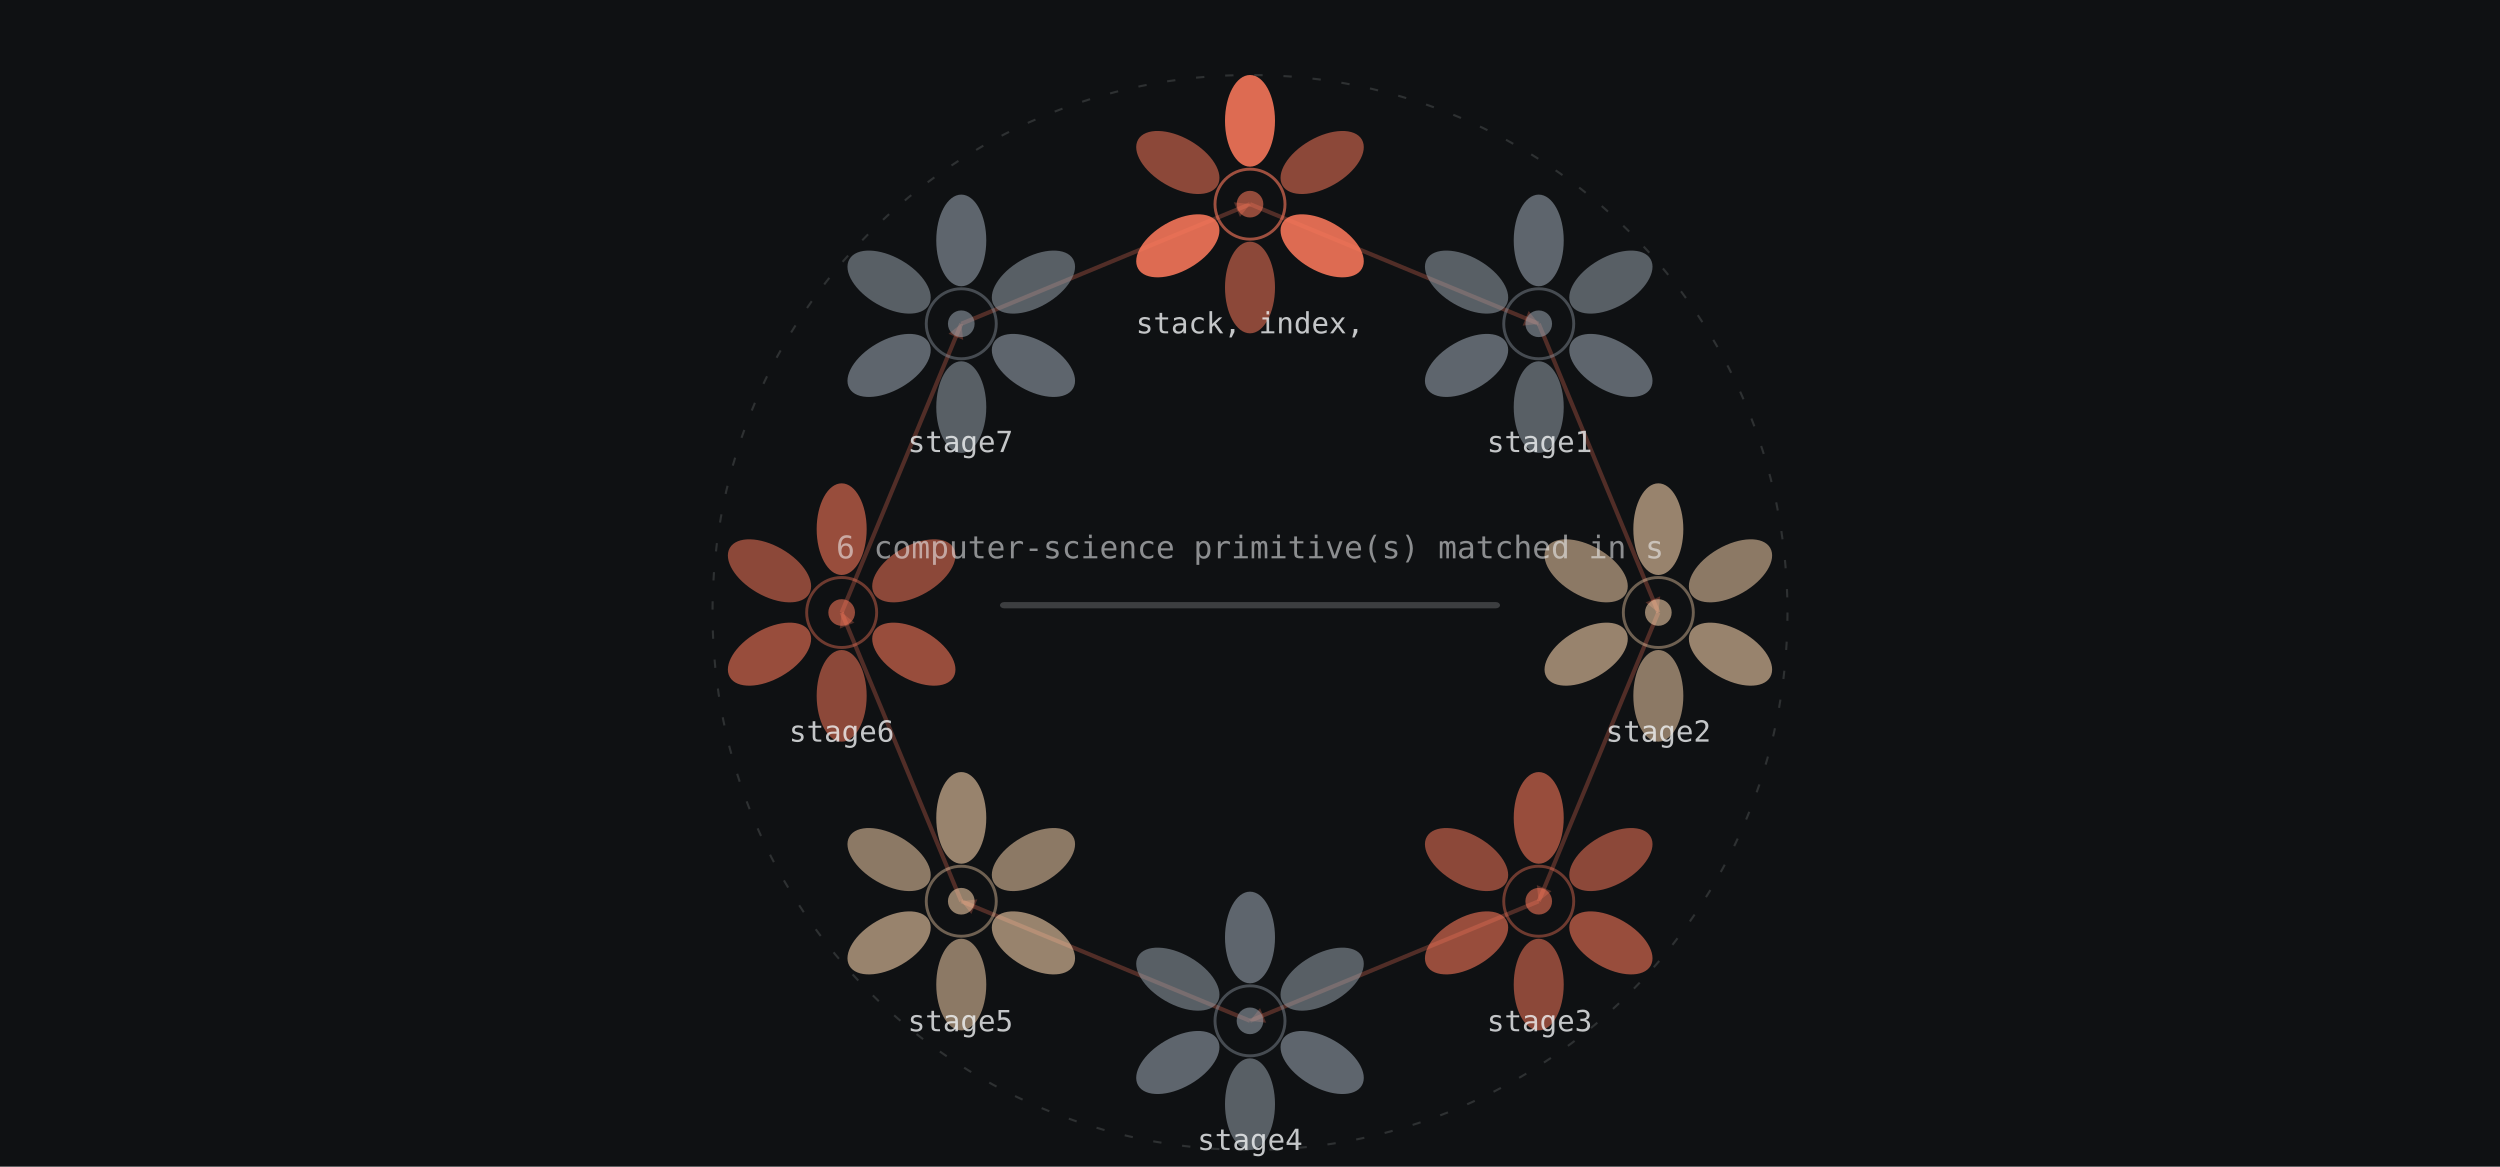
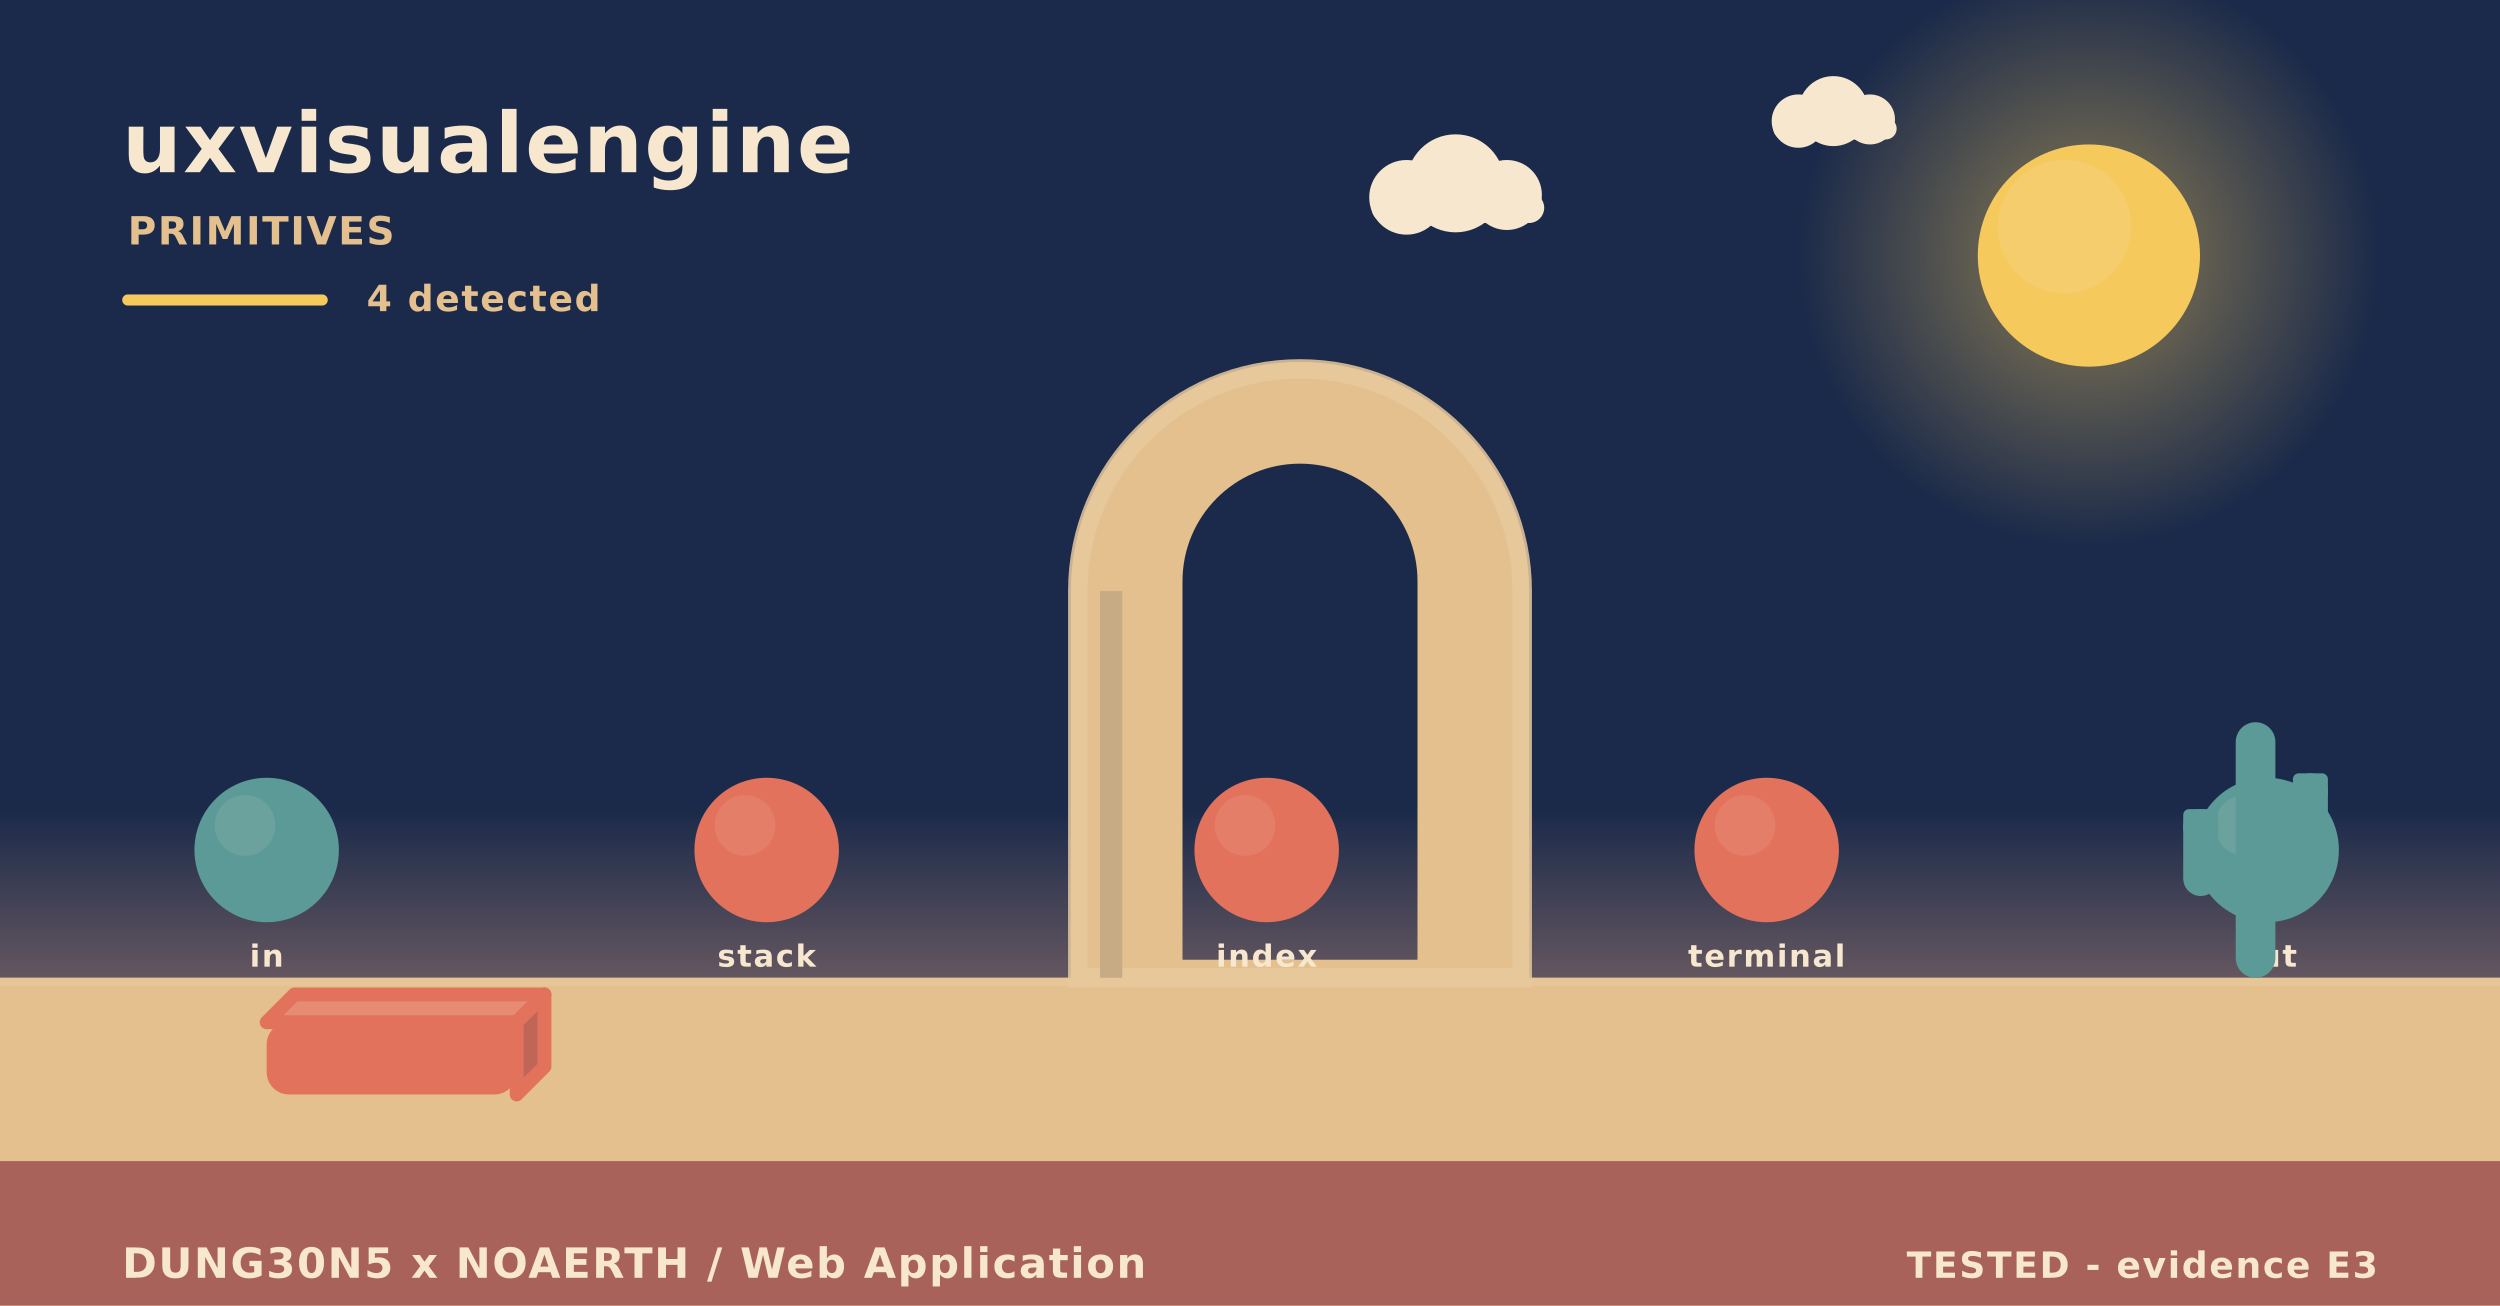
- <svg xmlns="http://www.w3.org/2000/svg" viewBox="0 0 1200 560" width="1200" height="560" role="img" aria-label="uxvisualengine state machine">
-   <rect width="1200" height="560" fill="#0f1113" />
-   <defs>
-     <linearGradient id="gs" x1="0" y1="0" x2="1" y2="1">
-       <stop offset="0%" stop-color="#ff7a5c" />
-       <stop offset="100%" stop-color="#9aa5b1" />
-     </linearGradient>
-   </defs>
-   <circle cx="600.00" cy="294.00" r="258.00" fill="none" stroke="rgba(241,243,245,0.140)" stroke-width="1.00" opacity="1.00" stroke-dasharray="4 10" />
-   <line x1="600.00" y1="98.00" x2="738.59" y2="155.41" stroke="rgba(255,122,92,0.500)" stroke-width="2.00" opacity="0.55" />
-   <polygon points="738.59,155.41 733.76,149.29 730.86,156.32" fill="rgba(255,122,92,0.500)" opacity="0.55" />
-   <line x1="738.59" y1="155.41" x2="796.00" y2="294.00" stroke="rgba(255,122,92,0.500)" stroke-width="2.00" opacity="0.55" />
-   <polygon points="796.00,294.00 796.91,286.26 789.89,289.17" fill="rgba(255,122,92,0.500)" opacity="0.55" />
-   <line x1="796.00" y1="294.00" x2="738.59" y2="432.59" stroke="rgba(255,122,92,0.500)" stroke-width="2.00" opacity="0.55" />
-   <polygon points="738.59,432.59 744.71,427.76 737.68,424.86" fill="rgba(255,122,92,0.500)" opacity="0.55" />
-   <line x1="738.59" y1="432.59" x2="600.00" y2="490.00" stroke="rgba(255,122,92,0.500)" stroke-width="2.00" opacity="0.55" />
-   <polygon points="600.00,490.00 607.74,490.91 604.83,483.89" fill="rgba(255,122,92,0.500)" opacity="0.55" />
-   <line x1="600.00" y1="490.00" x2="461.41" y2="432.59" stroke="rgba(255,122,92,0.500)" stroke-width="2.00" opacity="0.55" />
-   <polygon points="461.41,432.59 466.24,438.71 469.14,431.68" fill="rgba(255,122,92,0.500)" opacity="0.55" />
-   <line x1="461.41" y1="432.59" x2="404.00" y2="294.00" stroke="rgba(255,122,92,0.500)" stroke-width="2.00" opacity="0.55" />
-   <polygon points="404.00,294.00 403.09,301.74 410.11,298.83" fill="rgba(255,122,92,0.500)" opacity="0.55" />
-   <line x1="404.00" y1="294.00" x2="461.41" y2="155.41" stroke="rgba(255,122,92,0.500)" stroke-width="2.00" opacity="0.55" />
-   <polygon points="461.41,155.41 455.29,160.24 462.32,163.14" fill="rgba(255,122,92,0.500)" opacity="0.55" />
-   <line x1="461.41" y1="155.41" x2="600.00" y2="98.00" stroke="rgba(255,122,92,0.500)" stroke-width="2.00" opacity="0.55" />
-   <polygon points="600.00,98.00 592.26,97.09 595.17,104.11" fill="rgba(255,122,92,0.500)" opacity="0.55" />
-   <ellipse cx="600.00" cy="58.00" rx="12.00" ry="22.00" fill="rgba(255,122,92,0.900)" opacity="0.95" transform="rotate(0.0 600.00 58.00)" />
-   <ellipse cx="634.64" cy="78.00" rx="12.00" ry="22.00" fill="rgba(255,122,92,0.550)" opacity="0.95" transform="rotate(60.0 634.64 78.00)" />
-   <ellipse cx="634.64" cy="118.00" rx="12.00" ry="22.00" fill="rgba(255,122,92,0.900)" opacity="0.95" transform="rotate(120.0 634.64 118.00)" />
-   <ellipse cx="600.00" cy="138.00" rx="12.00" ry="22.00" fill="rgba(255,122,92,0.550)" opacity="0.95" transform="rotate(180.0 600.00 138.00)" />
-   <ellipse cx="565.36" cy="118.00" rx="12.00" ry="22.00" fill="rgba(255,122,92,0.900)" opacity="0.95" transform="rotate(240.0 565.36 118.00)" />
-   <ellipse cx="565.36" cy="78.00" rx="12.00" ry="22.00" fill="rgba(255,122,92,0.550)" opacity="0.95" transform="rotate(300.0 565.36 78.00)" />
-   <circle cx="600.00" cy="98.00" r="16.80" fill="none" stroke="rgba(255,122,92,0.900)" stroke-width="1.40" opacity="0.66" />
-   <circle cx="600.00" cy="98.00" r="6.40" fill="rgba(255,122,92,0.550)" opacity="1.00" />
-   <text x="600" y="160" font-family="ui-monospace,Menlo,monospace" font-size="14" fill="rgba(241,243,245,0.800)" text-anchor="middle">stack, index, </text>
-   <ellipse cx="738.59" cy="115.41" rx="12.00" ry="22.00" fill="rgba(154,165,177,0.600)" opacity="0.95" transform="rotate(0.0 738.59 115.41)" />
-   <ellipse cx="773.23" cy="135.41" rx="12.00" ry="22.00" fill="rgba(154,165,177,0.550)" opacity="0.95" transform="rotate(60.0 773.23 135.41)" />
-   <ellipse cx="773.23" cy="175.41" rx="12.00" ry="22.00" fill="rgba(154,165,177,0.600)" opacity="0.95" transform="rotate(120.0 773.23 175.41)" />
-   <ellipse cx="738.59" cy="195.41" rx="12.00" ry="22.00" fill="rgba(154,165,177,0.550)" opacity="0.95" transform="rotate(180.0 738.59 195.41)" />
-   <ellipse cx="703.95" cy="175.41" rx="12.00" ry="22.00" fill="rgba(154,165,177,0.600)" opacity="0.95" transform="rotate(240.0 703.95 175.41)" />
-   <ellipse cx="703.95" cy="135.41" rx="12.00" ry="22.00" fill="rgba(154,165,177,0.550)" opacity="0.95" transform="rotate(300.0 703.95 135.41)" />
-   <circle cx="738.59" cy="155.41" r="16.80" fill="none" stroke="rgba(154,165,177,0.600)" stroke-width="1.40" opacity="0.66" />
-   <circle cx="738.59" cy="155.41" r="6.40" fill="rgba(154,165,177,0.550)" opacity="1.00" />
-   <text x="739" y="217" font-family="ui-monospace,Menlo,monospace" font-size="14" fill="rgba(241,243,245,0.800)" text-anchor="middle">stage1</text>
-   <ellipse cx="796.00" cy="254.00" rx="12.00" ry="22.00" fill="rgba(255,216,177,0.600)" opacity="0.95" transform="rotate(0.0 796.00 254.00)" />
-   <ellipse cx="830.64" cy="274.00" rx="12.00" ry="22.00" fill="rgba(255,216,177,0.550)" opacity="0.95" transform="rotate(60.0 830.64 274.00)" />
-   <ellipse cx="830.64" cy="314.00" rx="12.00" ry="22.00" fill="rgba(255,216,177,0.600)" opacity="0.95" transform="rotate(120.0 830.64 314.00)" />
-   <ellipse cx="796.00" cy="334.00" rx="12.00" ry="22.00" fill="rgba(255,216,177,0.550)" opacity="0.95" transform="rotate(180.0 796.00 334.00)" />
-   <ellipse cx="761.36" cy="314.00" rx="12.00" ry="22.00" fill="rgba(255,216,177,0.600)" opacity="0.95" transform="rotate(240.0 761.36 314.00)" />
-   <ellipse cx="761.36" cy="274.00" rx="12.00" ry="22.00" fill="rgba(255,216,177,0.550)" opacity="0.95" transform="rotate(300.0 761.36 274.00)" />
-   <circle cx="796.00" cy="294.00" r="16.80" fill="none" stroke="rgba(255,216,177,0.600)" stroke-width="1.40" opacity="0.66" />
-   <circle cx="796.00" cy="294.00" r="6.40" fill="rgba(255,216,177,0.550)" opacity="1.00" />
-   <text x="796" y="356" font-family="ui-monospace,Menlo,monospace" font-size="14" fill="rgba(241,243,245,0.800)" text-anchor="middle">stage2</text>
-   <ellipse cx="738.59" cy="392.59" rx="12.00" ry="22.00" fill="rgba(255,122,92,0.600)" opacity="0.95" transform="rotate(0.0 738.59 392.59)" />
-   <ellipse cx="773.23" cy="412.59" rx="12.00" ry="22.00" fill="rgba(255,122,92,0.550)" opacity="0.95" transform="rotate(60.0 773.23 412.59)" />
-   <ellipse cx="773.23" cy="452.59" rx="12.00" ry="22.00" fill="rgba(255,122,92,0.600)" opacity="0.95" transform="rotate(120.0 773.23 452.59)" />
-   <ellipse cx="738.59" cy="472.59" rx="12.00" ry="22.00" fill="rgba(255,122,92,0.550)" opacity="0.95" transform="rotate(180.0 738.59 472.59)" />
-   <ellipse cx="703.95" cy="452.59" rx="12.00" ry="22.00" fill="rgba(255,122,92,0.600)" opacity="0.95" transform="rotate(240.0 703.95 452.59)" />
-   <ellipse cx="703.95" cy="412.59" rx="12.00" ry="22.00" fill="rgba(255,122,92,0.550)" opacity="0.95" transform="rotate(300.0 703.95 412.59)" />
-   <circle cx="738.59" cy="432.59" r="16.80" fill="none" stroke="rgba(255,122,92,0.600)" stroke-width="1.40" opacity="0.66" />
-   <circle cx="738.59" cy="432.59" r="6.40" fill="rgba(255,122,92,0.550)" opacity="1.00" />
-   <text x="739" y="495" font-family="ui-monospace,Menlo,monospace" font-size="14" fill="rgba(241,243,245,0.800)" text-anchor="middle">stage3</text>
-   <ellipse cx="600.00" cy="450.00" rx="12.00" ry="22.00" fill="rgba(154,165,177,0.600)" opacity="0.95" transform="rotate(0.0 600.00 450.00)" />
-   <ellipse cx="634.64" cy="470.00" rx="12.00" ry="22.00" fill="rgba(154,165,177,0.550)" opacity="0.95" transform="rotate(60.0 634.64 470.00)" />
-   <ellipse cx="634.64" cy="510.00" rx="12.00" ry="22.00" fill="rgba(154,165,177,0.600)" opacity="0.95" transform="rotate(120.0 634.64 510.00)" />
-   <ellipse cx="600.00" cy="530.00" rx="12.00" ry="22.00" fill="rgba(154,165,177,0.550)" opacity="0.95" transform="rotate(180.0 600.00 530.00)" />
-   <ellipse cx="565.36" cy="510.00" rx="12.00" ry="22.00" fill="rgba(154,165,177,0.600)" opacity="0.95" transform="rotate(240.0 565.36 510.00)" />
-   <ellipse cx="565.36" cy="470.00" rx="12.00" ry="22.00" fill="rgba(154,165,177,0.550)" opacity="0.95" transform="rotate(300.0 565.36 470.00)" />
-   <circle cx="600.00" cy="490.00" r="16.80" fill="none" stroke="rgba(154,165,177,0.600)" stroke-width="1.40" opacity="0.66" />
-   <circle cx="600.00" cy="490.00" r="6.40" fill="rgba(154,165,177,0.550)" opacity="1.00" />
-   <text x="600" y="552" font-family="ui-monospace,Menlo,monospace" font-size="14" fill="rgba(241,243,245,0.800)" text-anchor="middle">stage4</text>
-   <ellipse cx="461.41" cy="392.59" rx="12.00" ry="22.00" fill="rgba(255,216,177,0.600)" opacity="0.95" transform="rotate(0.0 461.41 392.59)" />
-   <ellipse cx="496.05" cy="412.59" rx="12.00" ry="22.00" fill="rgba(255,216,177,0.550)" opacity="0.95" transform="rotate(60.0 496.05 412.59)" />
-   <ellipse cx="496.05" cy="452.59" rx="12.00" ry="22.00" fill="rgba(255,216,177,0.600)" opacity="0.95" transform="rotate(120.0 496.05 452.59)" />
-   <ellipse cx="461.41" cy="472.59" rx="12.00" ry="22.00" fill="rgba(255,216,177,0.550)" opacity="0.95" transform="rotate(180.0 461.41 472.59)" />
-   <ellipse cx="426.77" cy="452.59" rx="12.00" ry="22.00" fill="rgba(255,216,177,0.600)" opacity="0.95" transform="rotate(240.0 426.77 452.59)" />
-   <ellipse cx="426.77" cy="412.59" rx="12.00" ry="22.00" fill="rgba(255,216,177,0.550)" opacity="0.95" transform="rotate(300.0 426.77 412.59)" />
-   <circle cx="461.41" cy="432.59" r="16.80" fill="none" stroke="rgba(255,216,177,0.600)" stroke-width="1.40" opacity="0.66" />
-   <circle cx="461.41" cy="432.59" r="6.40" fill="rgba(255,216,177,0.550)" opacity="1.00" />
-   <text x="461" y="495" font-family="ui-monospace,Menlo,monospace" font-size="14" fill="rgba(241,243,245,0.800)" text-anchor="middle">stage5</text>
-   <ellipse cx="404.00" cy="254.00" rx="12.00" ry="22.00" fill="rgba(255,122,92,0.600)" opacity="0.95" transform="rotate(0.0 404.00 254.00)" />
-   <ellipse cx="438.64" cy="274.00" rx="12.00" ry="22.00" fill="rgba(255,122,92,0.550)" opacity="0.95" transform="rotate(60.0 438.64 274.00)" />
-   <ellipse cx="438.64" cy="314.00" rx="12.00" ry="22.00" fill="rgba(255,122,92,0.600)" opacity="0.95" transform="rotate(120.0 438.64 314.00)" />
-   <ellipse cx="404.00" cy="334.00" rx="12.00" ry="22.00" fill="rgba(255,122,92,0.550)" opacity="0.95" transform="rotate(180.0 404.00 334.00)" />
-   <ellipse cx="369.36" cy="314.00" rx="12.00" ry="22.00" fill="rgba(255,122,92,0.600)" opacity="0.95" transform="rotate(240.0 369.36 314.00)" />
-   <ellipse cx="369.36" cy="274.00" rx="12.00" ry="22.00" fill="rgba(255,122,92,0.550)" opacity="0.95" transform="rotate(300.0 369.36 274.00)" />
-   <circle cx="404.00" cy="294.00" r="16.80" fill="none" stroke="rgba(255,122,92,0.600)" stroke-width="1.40" opacity="0.66" />
-   <circle cx="404.00" cy="294.00" r="6.40" fill="rgba(255,122,92,0.550)" opacity="1.00" />
-   <text x="404" y="356" font-family="ui-monospace,Menlo,monospace" font-size="14" fill="rgba(241,243,245,0.800)" text-anchor="middle">stage6</text>
-   <ellipse cx="461.41" cy="115.41" rx="12.00" ry="22.00" fill="rgba(154,165,177,0.600)" opacity="0.95" transform="rotate(0.0 461.41 115.41)" />
-   <ellipse cx="496.05" cy="135.41" rx="12.00" ry="22.00" fill="rgba(154,165,177,0.550)" opacity="0.95" transform="rotate(60.0 496.05 135.41)" />
-   <ellipse cx="496.05" cy="175.41" rx="12.00" ry="22.00" fill="rgba(154,165,177,0.600)" opacity="0.95" transform="rotate(120.0 496.05 175.41)" />
-   <ellipse cx="461.41" cy="195.41" rx="12.00" ry="22.00" fill="rgba(154,165,177,0.550)" opacity="0.95" transform="rotate(180.0 461.41 195.41)" />
-   <ellipse cx="426.77" cy="175.41" rx="12.00" ry="22.00" fill="rgba(154,165,177,0.600)" opacity="0.95" transform="rotate(240.0 426.77 175.41)" />
-   <ellipse cx="426.77" cy="135.41" rx="12.00" ry="22.00" fill="rgba(154,165,177,0.550)" opacity="0.95" transform="rotate(300.0 426.77 135.41)" />
-   <circle cx="461.41" cy="155.41" r="16.80" fill="none" stroke="rgba(154,165,177,0.600)" stroke-width="1.40" opacity="0.66" />
-   <circle cx="461.41" cy="155.41" r="6.40" fill="rgba(154,165,177,0.550)" opacity="1.00" />
-   <text x="461" y="217" font-family="ui-monospace,Menlo,monospace" font-size="14" fill="rgba(241,243,245,0.800)" text-anchor="middle">stage7</text>
-   <rect x="480.00" y="289.00" width="240.00" height="3.00" rx="2.00" fill="rgba(241,243,245,0.200)" opacity="1.00" />
-   <text x="600" y="268" font-family="ui-monospace,Menlo,monospace" font-size="15" fill="rgba(241,243,245,0.550)" text-anchor="middle">6 computer-science primitive(s) matched in s</text>
+ <svg xmlns="http://www.w3.org/2000/svg" width="900" height="470" viewBox="0 0 900 470" role="img" aria-label="uxvisualengine - how it behaves">
+   <linearGradient id="skys" x1="0" y1="0" x2="0" y2="1">
+     <stop offset="0" stop-color="#1b2a4a" />
+     <stop offset="0.62" stop-color="#1b2a4a" />
+     <stop offset="1" stop-color="#f3ad8a" />
+   </linearGradient>
+   <rect width="900" height="470" fill="url(#skys)" />
+   <radialGradient id="suns">
+     <stop offset="0.35" stop-color="#f5c95c" stop-opacity="0.34" />
+     <stop offset="1" stop-color="#f5c95c" stop-opacity="0" />
+   </radialGradient>
+   <circle cx="752" cy="92" r="104" fill="url(#suns)" />
+   <circle cx="752" cy="92" r="40" fill="#f5c95c" />
+   <circle cx="743.2" cy="81.6" r="24" fill="#f5d27e" opacity="0.5" />
+   <g>
+     <circle cx="524" cy="66" r="17.64" fill="#f6e7ce" />
+     <circle cx="506.36" cy="71.04" r="13.44" fill="#f6e7ce" />
+     <circle cx="542.48" cy="70.2" r="12.6" fill="#f6e7ce" />
+     <rect x="493.76" y="69.36" width="62.16" height="10.92" rx="5.46" fill="#f6e7ce" />
+   </g>
+   <g>
+     <circle cx="660" cy="40" r="12.6" fill="#f6e7ce" />
+     <circle cx="647.4" cy="43.6" r="9.6" fill="#f6e7ce" />
+     <circle cx="673.2" cy="43" r="9" fill="#f6e7ce" />
+     <rect x="638.4" y="42.4" width="44.4" height="7.8" rx="3.9" fill="#f6e7ce" />
+   </g>
+   <rect x="0" y="352" width="900" height="118" fill="#e3c08d" />
+   <rect x="0" y="352" width="900" height="3" fill="#e6c596" />
+   <text x="44" y="62" font-family="Verdana,DejaVu Sans,sans-serif" font-size="30" font-weight="700" letter-spacing="0.6" fill="#f6e7ce" text-anchor="start">uxvisualengine</text>
+   <text x="46" y="88" font-family="Verdana,DejaVu Sans,sans-serif" font-size="14" font-weight="700" letter-spacing="0.6" fill="#e3c08d" text-anchor="start">PRIMITIVES</text>
+   <rect x="44" y="106" width="74" height="4" rx="2" fill="#f5c95c" />
+   <text x="132" y="112" font-family="Verdana,DejaVu Sans,sans-serif" font-size="13" font-weight="700" letter-spacing="0.6" fill="#e3c08d" text-anchor="start">4 detected</text>
+   <path d="M388,352 L388,212.8 A80,80 0 0 1 548,212.8 L548,352 Z M423.2,348 L423.2,209.22 A44.8,44.8 0 0 1 512.8,209.22 L512.8,348 Z" fill="#e3c08d" fill-rule="evenodd" stroke="#e3c08d" stroke-width="5" stroke-linejoin="round" />
+   <path d="M388,352 L388,212.8 A80,80 0 0 1 548,212.8 L548,352 Z" fill="none" stroke="#e8c99d" stroke-width="7" stroke-linecap="round" opacity="0.85" />
+   <rect x="396" y="212.8" width="8" height="139.2" fill="#c7ab84" />
+   <circle cx="96" cy="306" r="26" fill="#5b9a97" />
+   <circle cx="88.2" cy="297.16" r="10.92" fill="#7aa9a2" opacity="0.55" />
+   <text x="96" y="348" font-family="Verdana,DejaVu Sans,sans-serif" font-size="11" font-weight="700" letter-spacing="0.6" fill="#f6e7ce" text-anchor="middle">in</text>
+   <circle cx="276" cy="306" r="26" fill="#e2725b" />
+   <circle cx="268.2" cy="297.16" r="10.92" fill="#e68972" opacity="0.55" />
+   <text x="276" y="348" font-family="Verdana,DejaVu Sans,sans-serif" font-size="11" font-weight="700" letter-spacing="0.6" fill="#f6e7ce" text-anchor="middle">stack</text>
+   <circle cx="456" cy="306" r="26" fill="#e2725b" />
+   <circle cx="448.2" cy="297.16" r="10.92" fill="#e68972" opacity="0.55" />
+   <text x="456" y="348" font-family="Verdana,DejaVu Sans,sans-serif" font-size="11" font-weight="700" letter-spacing="0.6" fill="#f6e7ce" text-anchor="middle">index</text>
+   <circle cx="636" cy="306" r="26" fill="#e2725b" />
+   <circle cx="628.2" cy="297.16" r="10.92" fill="#e68972" opacity="0.55" />
+   <text x="636" y="348" font-family="Verdana,DejaVu Sans,sans-serif" font-size="11" font-weight="700" letter-spacing="0.6" fill="#f6e7ce" text-anchor="middle">terminal</text>
+   <circle cx="816" cy="306" r="26" fill="#5b9a97" />
+   <circle cx="808.2" cy="297.16" r="10.92" fill="#7aa9a2" opacity="0.55" />
+   <text x="816" y="348" font-family="Verdana,DejaVu Sans,sans-serif" font-size="11" font-weight="700" letter-spacing="0.6" fill="#f6e7ce" text-anchor="middle">out</text>
+   <path d="M96,368 L186,368 L196,358 L106,358 Z" fill="#e68c74" stroke="#e2725b" stroke-width="5" stroke-linejoin="round" />
+   <path d="M186,368 L196,358 L196,384 L186,394 Z" fill="#c06658" stroke="#e2725b" stroke-width="5" stroke-linejoin="round" />
+   <rect x="96" y="368" width="90" height="26" rx="8" fill="#e2725b" />
+   <rect x="804.86" y="260" width="14.28" height="92" rx="7.14" fill="#5b9a97" />
+   <rect x="785.96" y="291.28" width="12.6" height="31.28" rx="6.3" fill="#5b9a97" />
+   <rect x="785.96" y="291.28" width="12.6" height="9.2" rx="2.1" fill="#5b9a97" />
+   <rect x="825.44" y="278.4" width="12.6" height="31.28" rx="6.3" fill="#5b9a97" />
+   <rect x="825.44" y="278.4" width="12.6" height="9.2" rx="2.1" fill="#5b9a97" />
+   <rect x="0" y="418" width="900" height="52" rx="0" fill="#a65c56" opacity="0.94" />
+   <text x="44" y="460" font-family="Verdana,DejaVu Sans,sans-serif" font-size="15" font-weight="700" letter-spacing="0.6" fill="#f6e7ce" text-anchor="start">DUNG30N5 x NOAERTH  /  Web Application</text>
+   <text x="856" y="460" font-family="Verdana,DejaVu Sans,sans-serif" font-size="13" font-weight="700" letter-spacing="0.6" fill="#f6e7ce" text-anchor="end">TESTED  -  evidence E3</text>
</svg>
